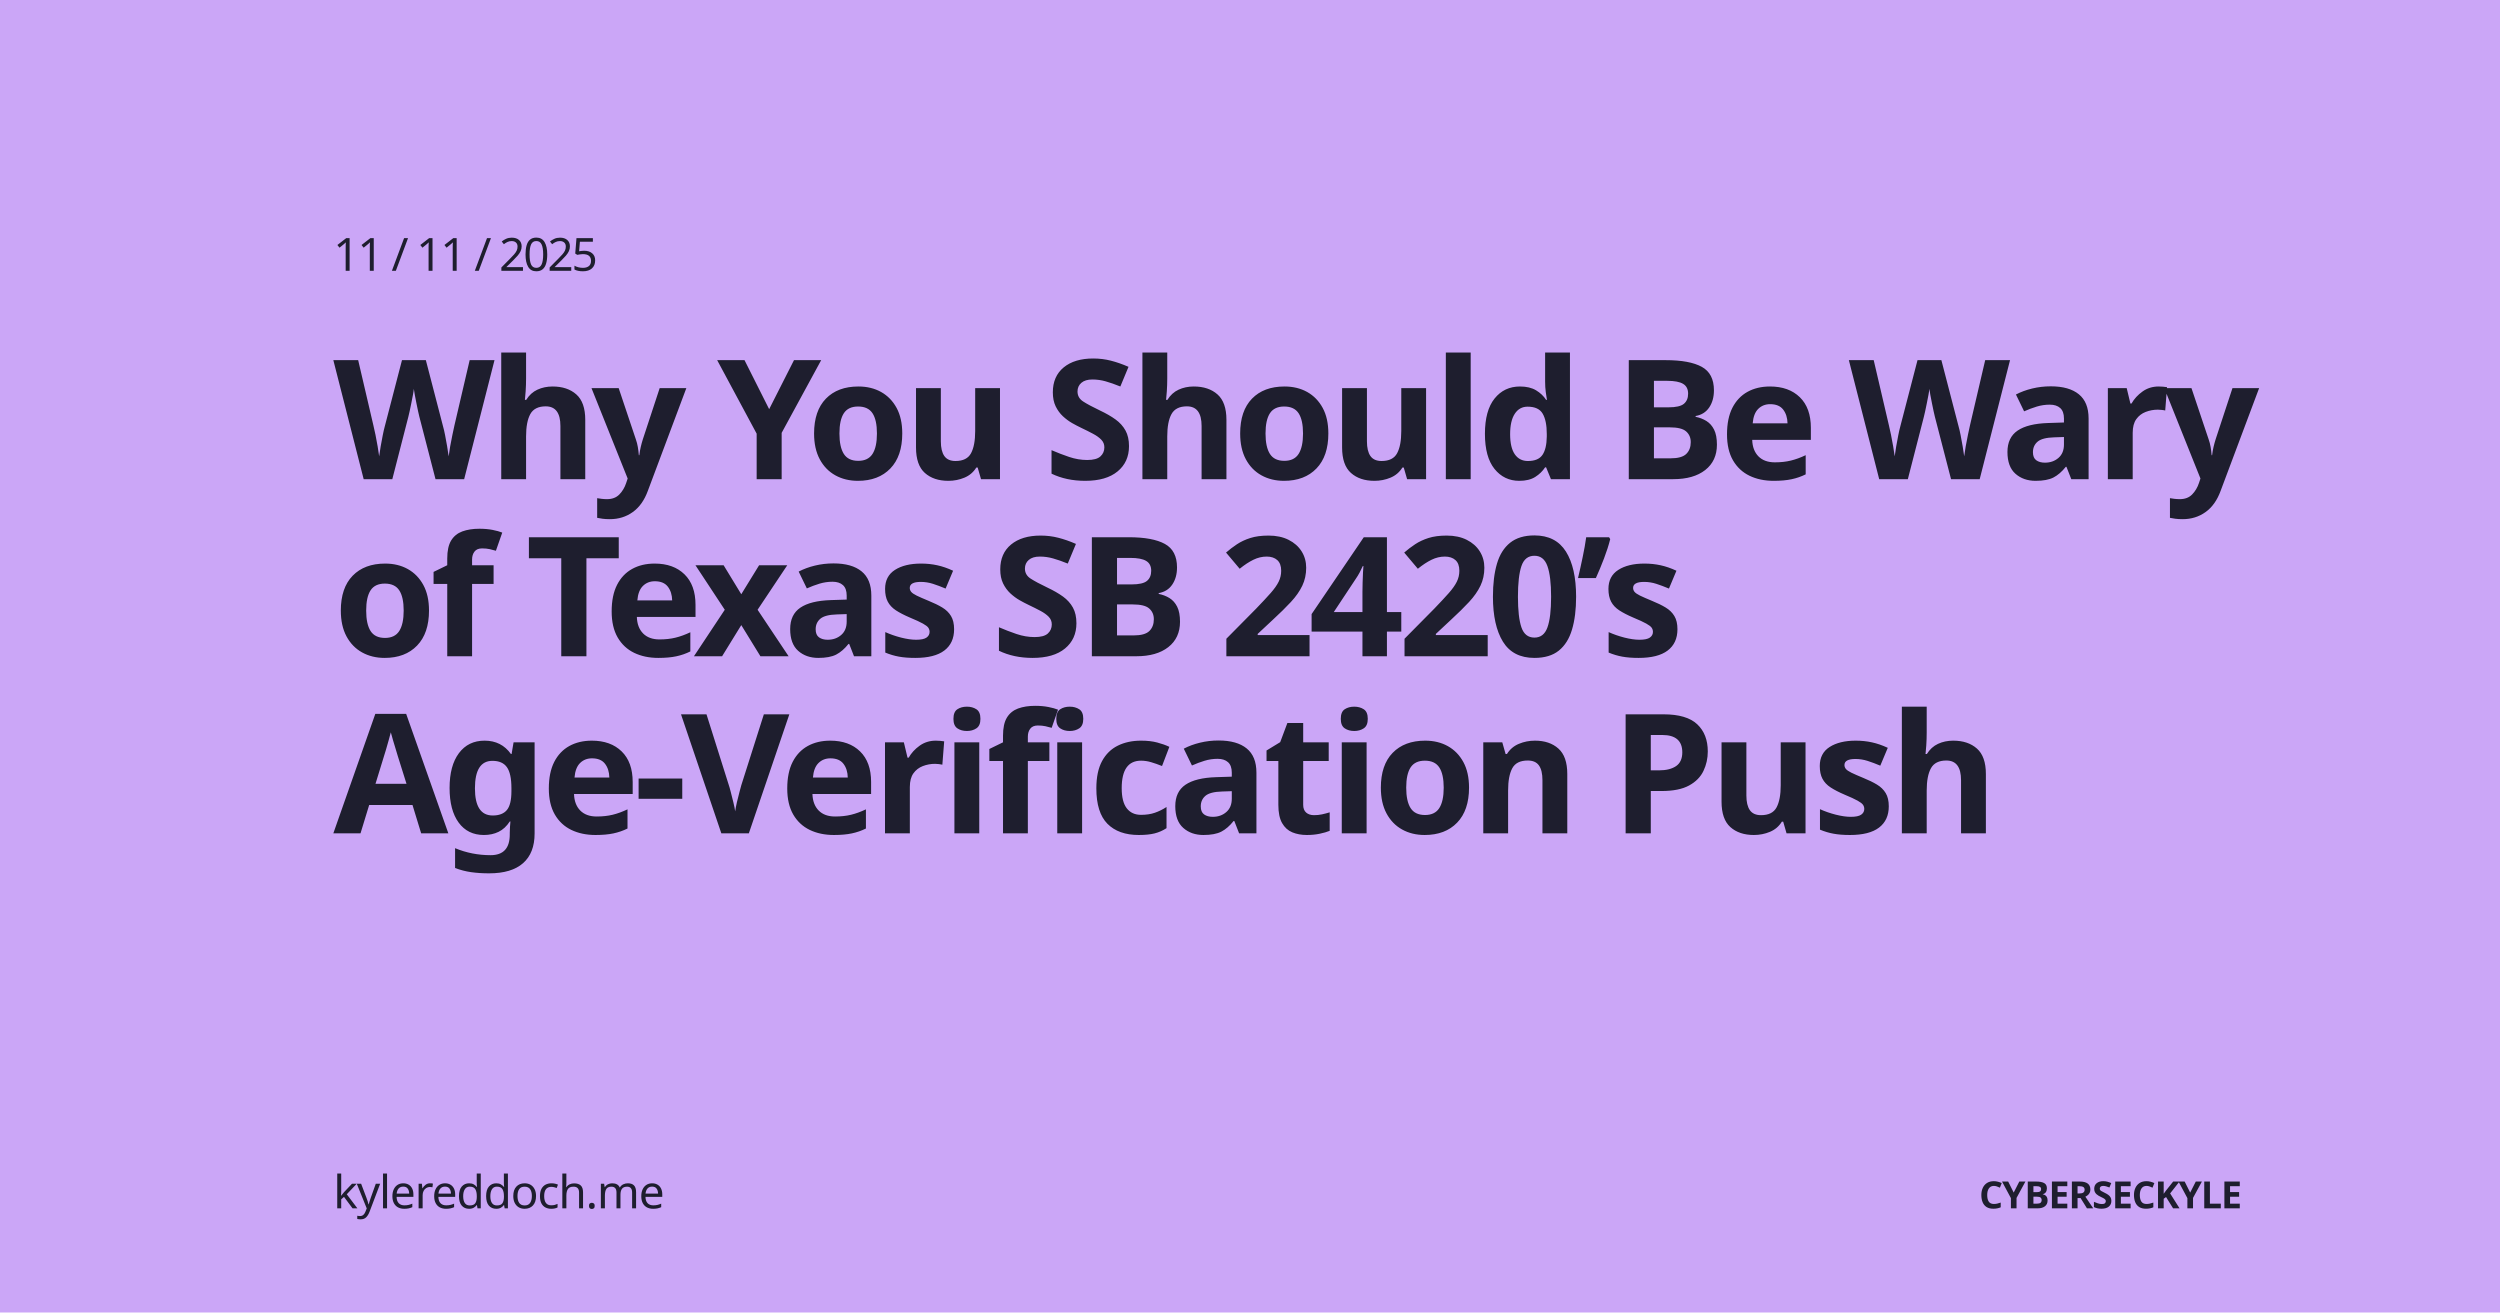
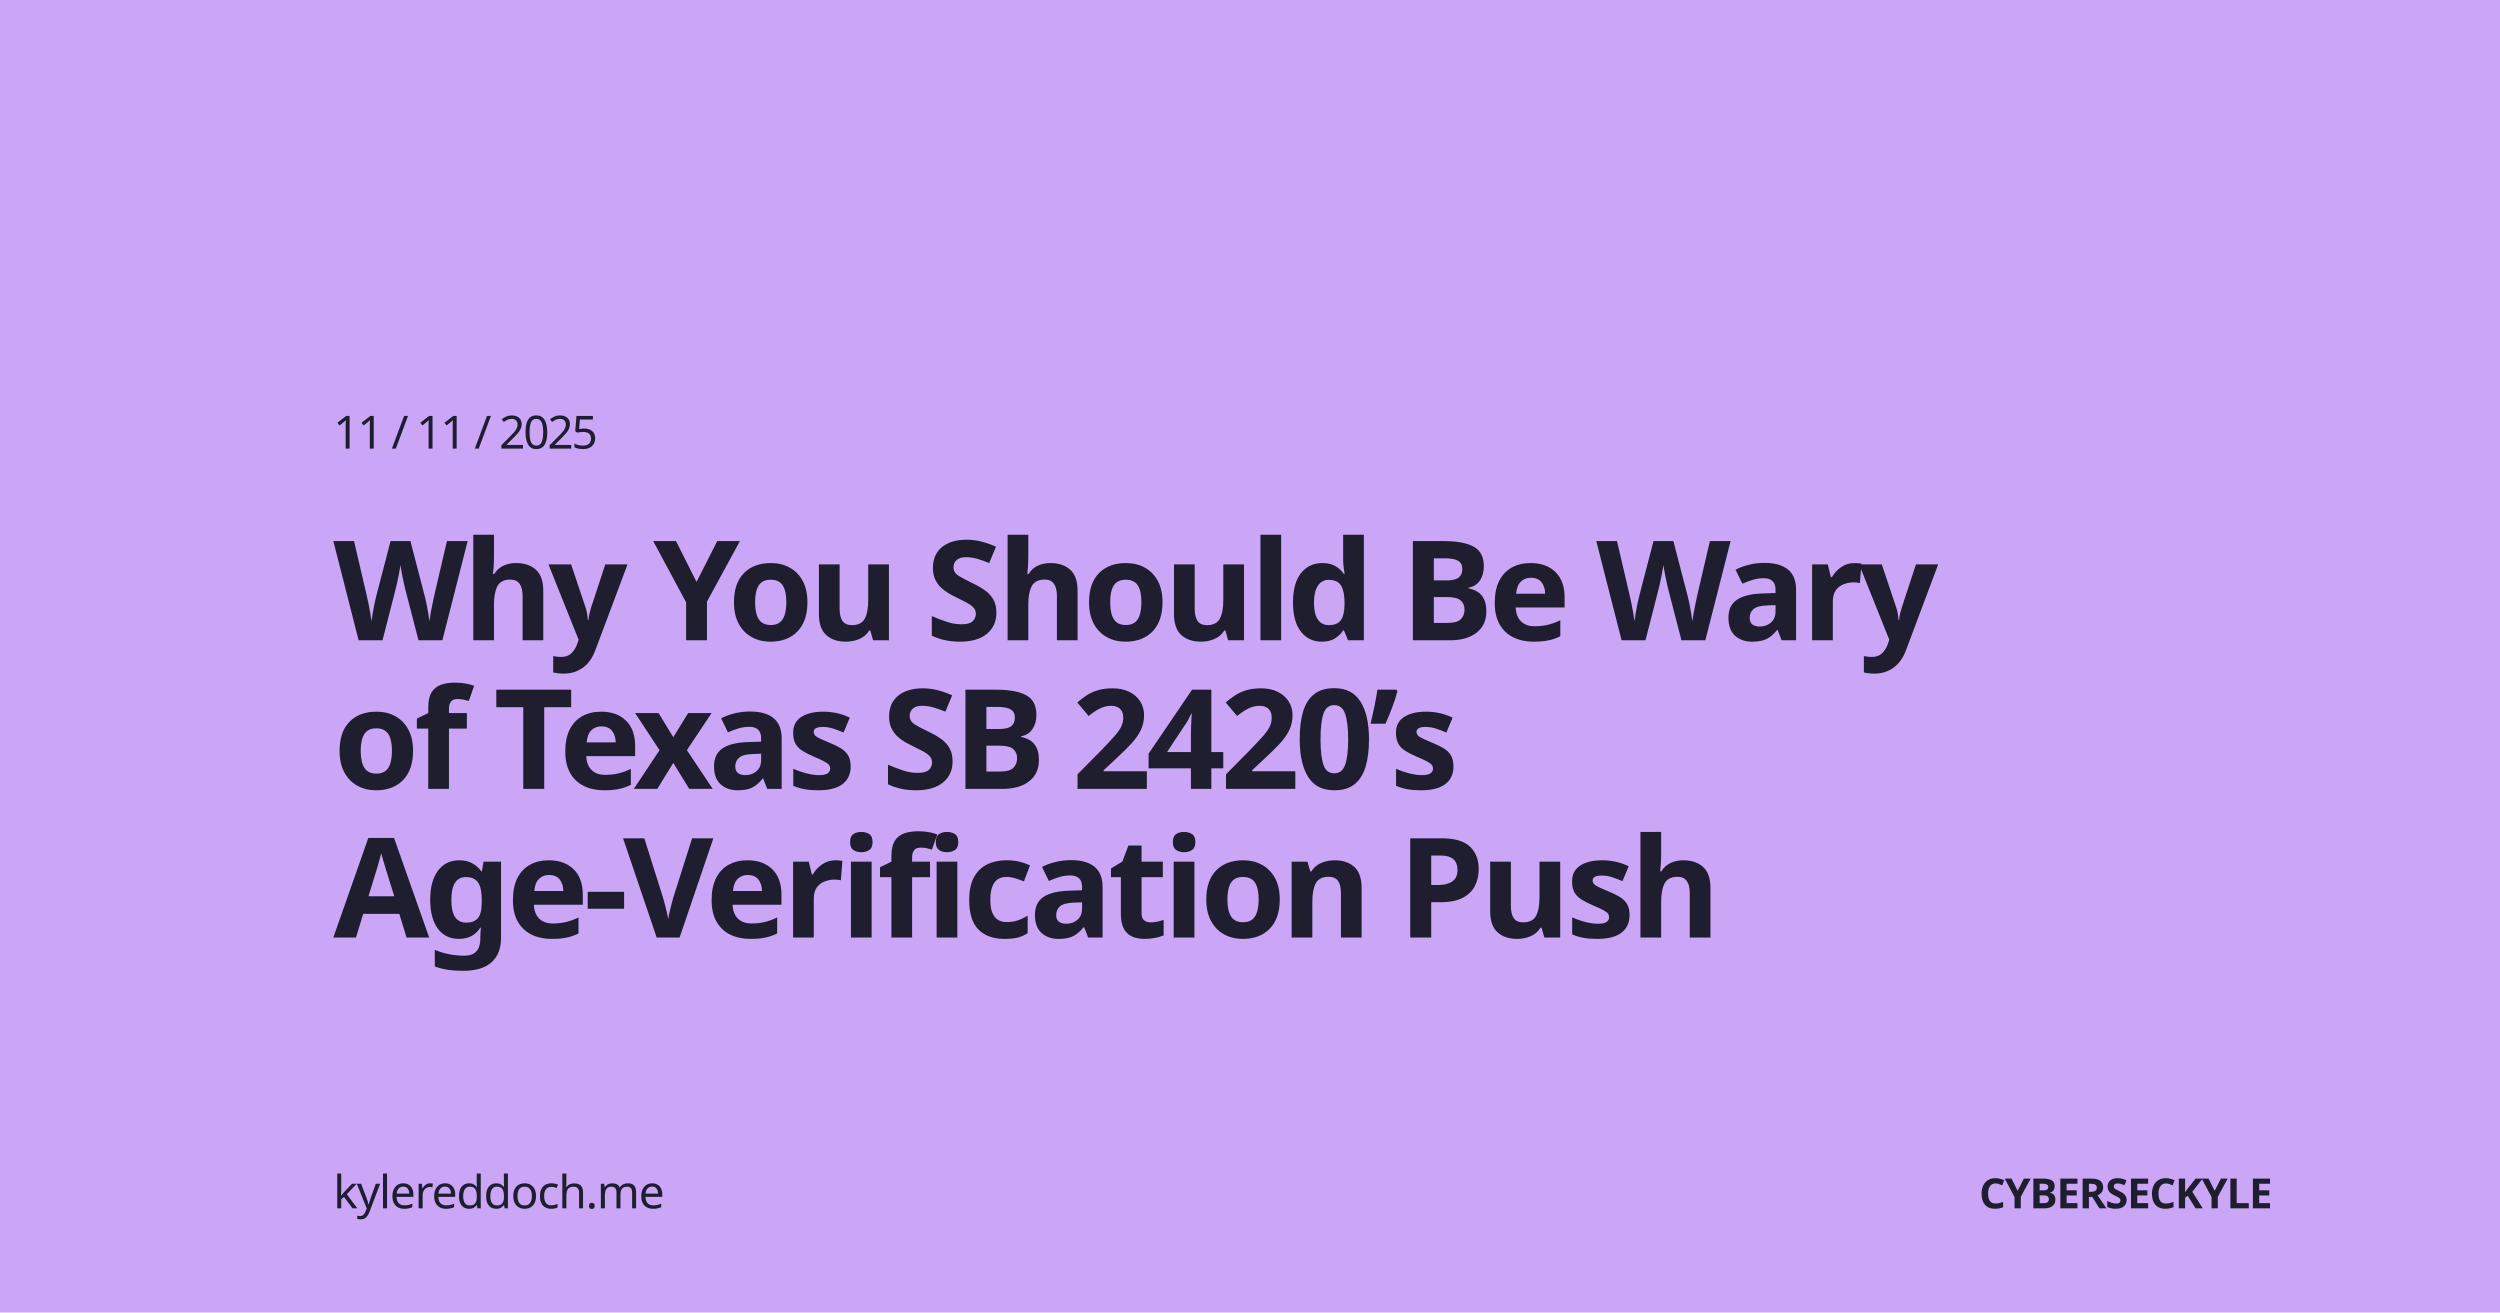
<svg xmlns="http://www.w3.org/2000/svg" width="1200" height="630" viewBox="0 0 1200 630" version="1.1">
  <rect id="bg" width="100%" height="100%" opacity="1" fill="#cba6f7" />
  <text font-family="'Atkinson Hyperlegible', Ubuntu, sans-serif" font-size="22" font-weight="500" fill="#1e1e2e" letter-spacing="-1">
-     <tspan x="160" y="130">
+     <tspan x="160" y="215.333">
      11 / 11 / 2025
    </tspan>
  </text>
-   <text id="text" font-family="'Red Hat Display', Ubuntu, sans-serif" font-size="80" font-weight="900" fill="#1e1e2e" letter-spacing="-3">
-     <tspan x="160" y="230"> Why You Should Be Wary </tspan>
-     <tspan x="160" y="315"> of Texas SB 2420’s </tspan>
-     <tspan x="160" y="400"> Age-Verification Push </tspan>
+   <text id="text" font-family="'Atkinson Hyperlegible', Ubuntu, sans-serif" font-size="66.667" font-weight="750" fill="#1e1e2e" letter-spacing="-2.5">
+     <tspan x="160" y="307.333">
+         Why You Should Be Wary
+       </tspan>
+     <tspan x="160" y="378.667">
+         of Texas SB 2420’s
+       </tspan>
+     <tspan x="160" y="450">
+         Age-Verification Push
+       </tspan>
  </text>
  <text font-family="'Atkinson Hyperlegible', Ubuntu, sans-serif" font-size="22" font-weight="500" fill="#1e1e2e" letter-spacing="-0.5">
    <tspan x="160" y="580">kylereddoch.me</tspan>
  </text>
-   <text font-family="'Red Hat Display', Ubuntu, sans-serif" font-size="18" font-weight="950" fill="#1e1e2e" letter-spacing="-0.5">
+   <text font-family="'Atkinson Hyperlegible', Ubuntu, sans-serif" font-size="20" font-weight="600" fill="#1e1e2e" letter-spacing="-0.5">
    <tspan x="950" y="580">CYBERSECKYLE</tspan>
  </text>
</svg>
